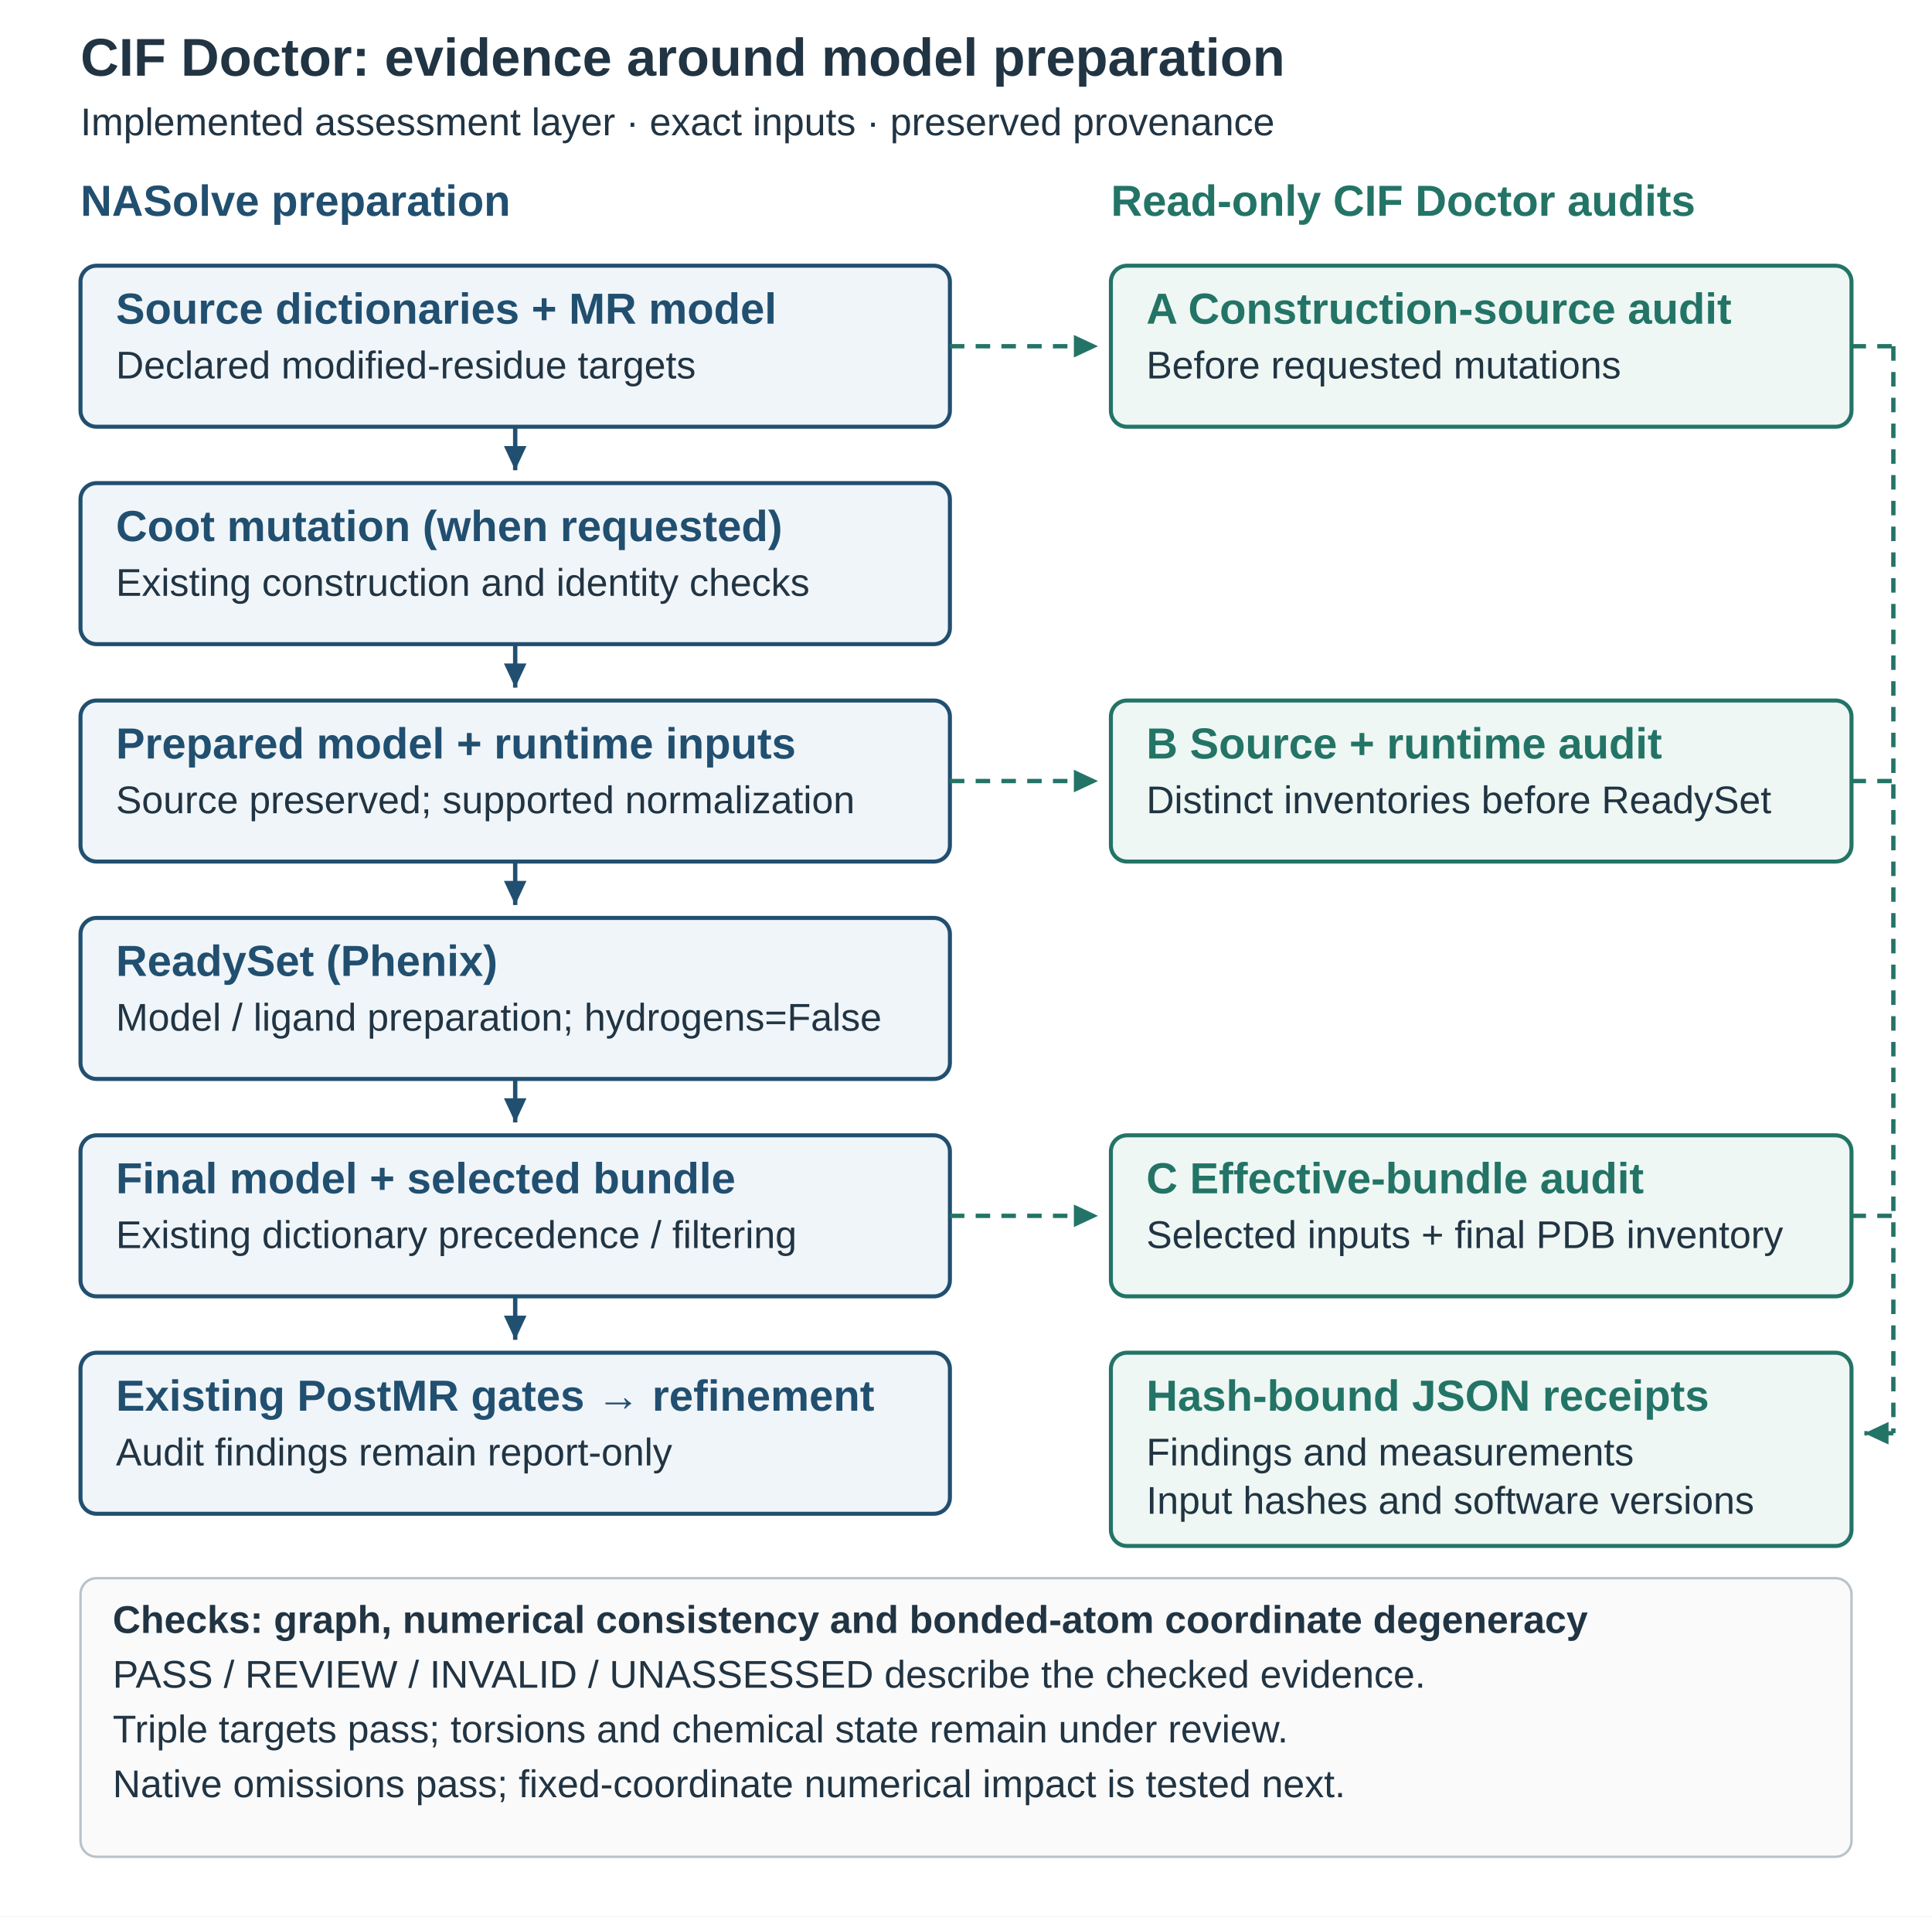
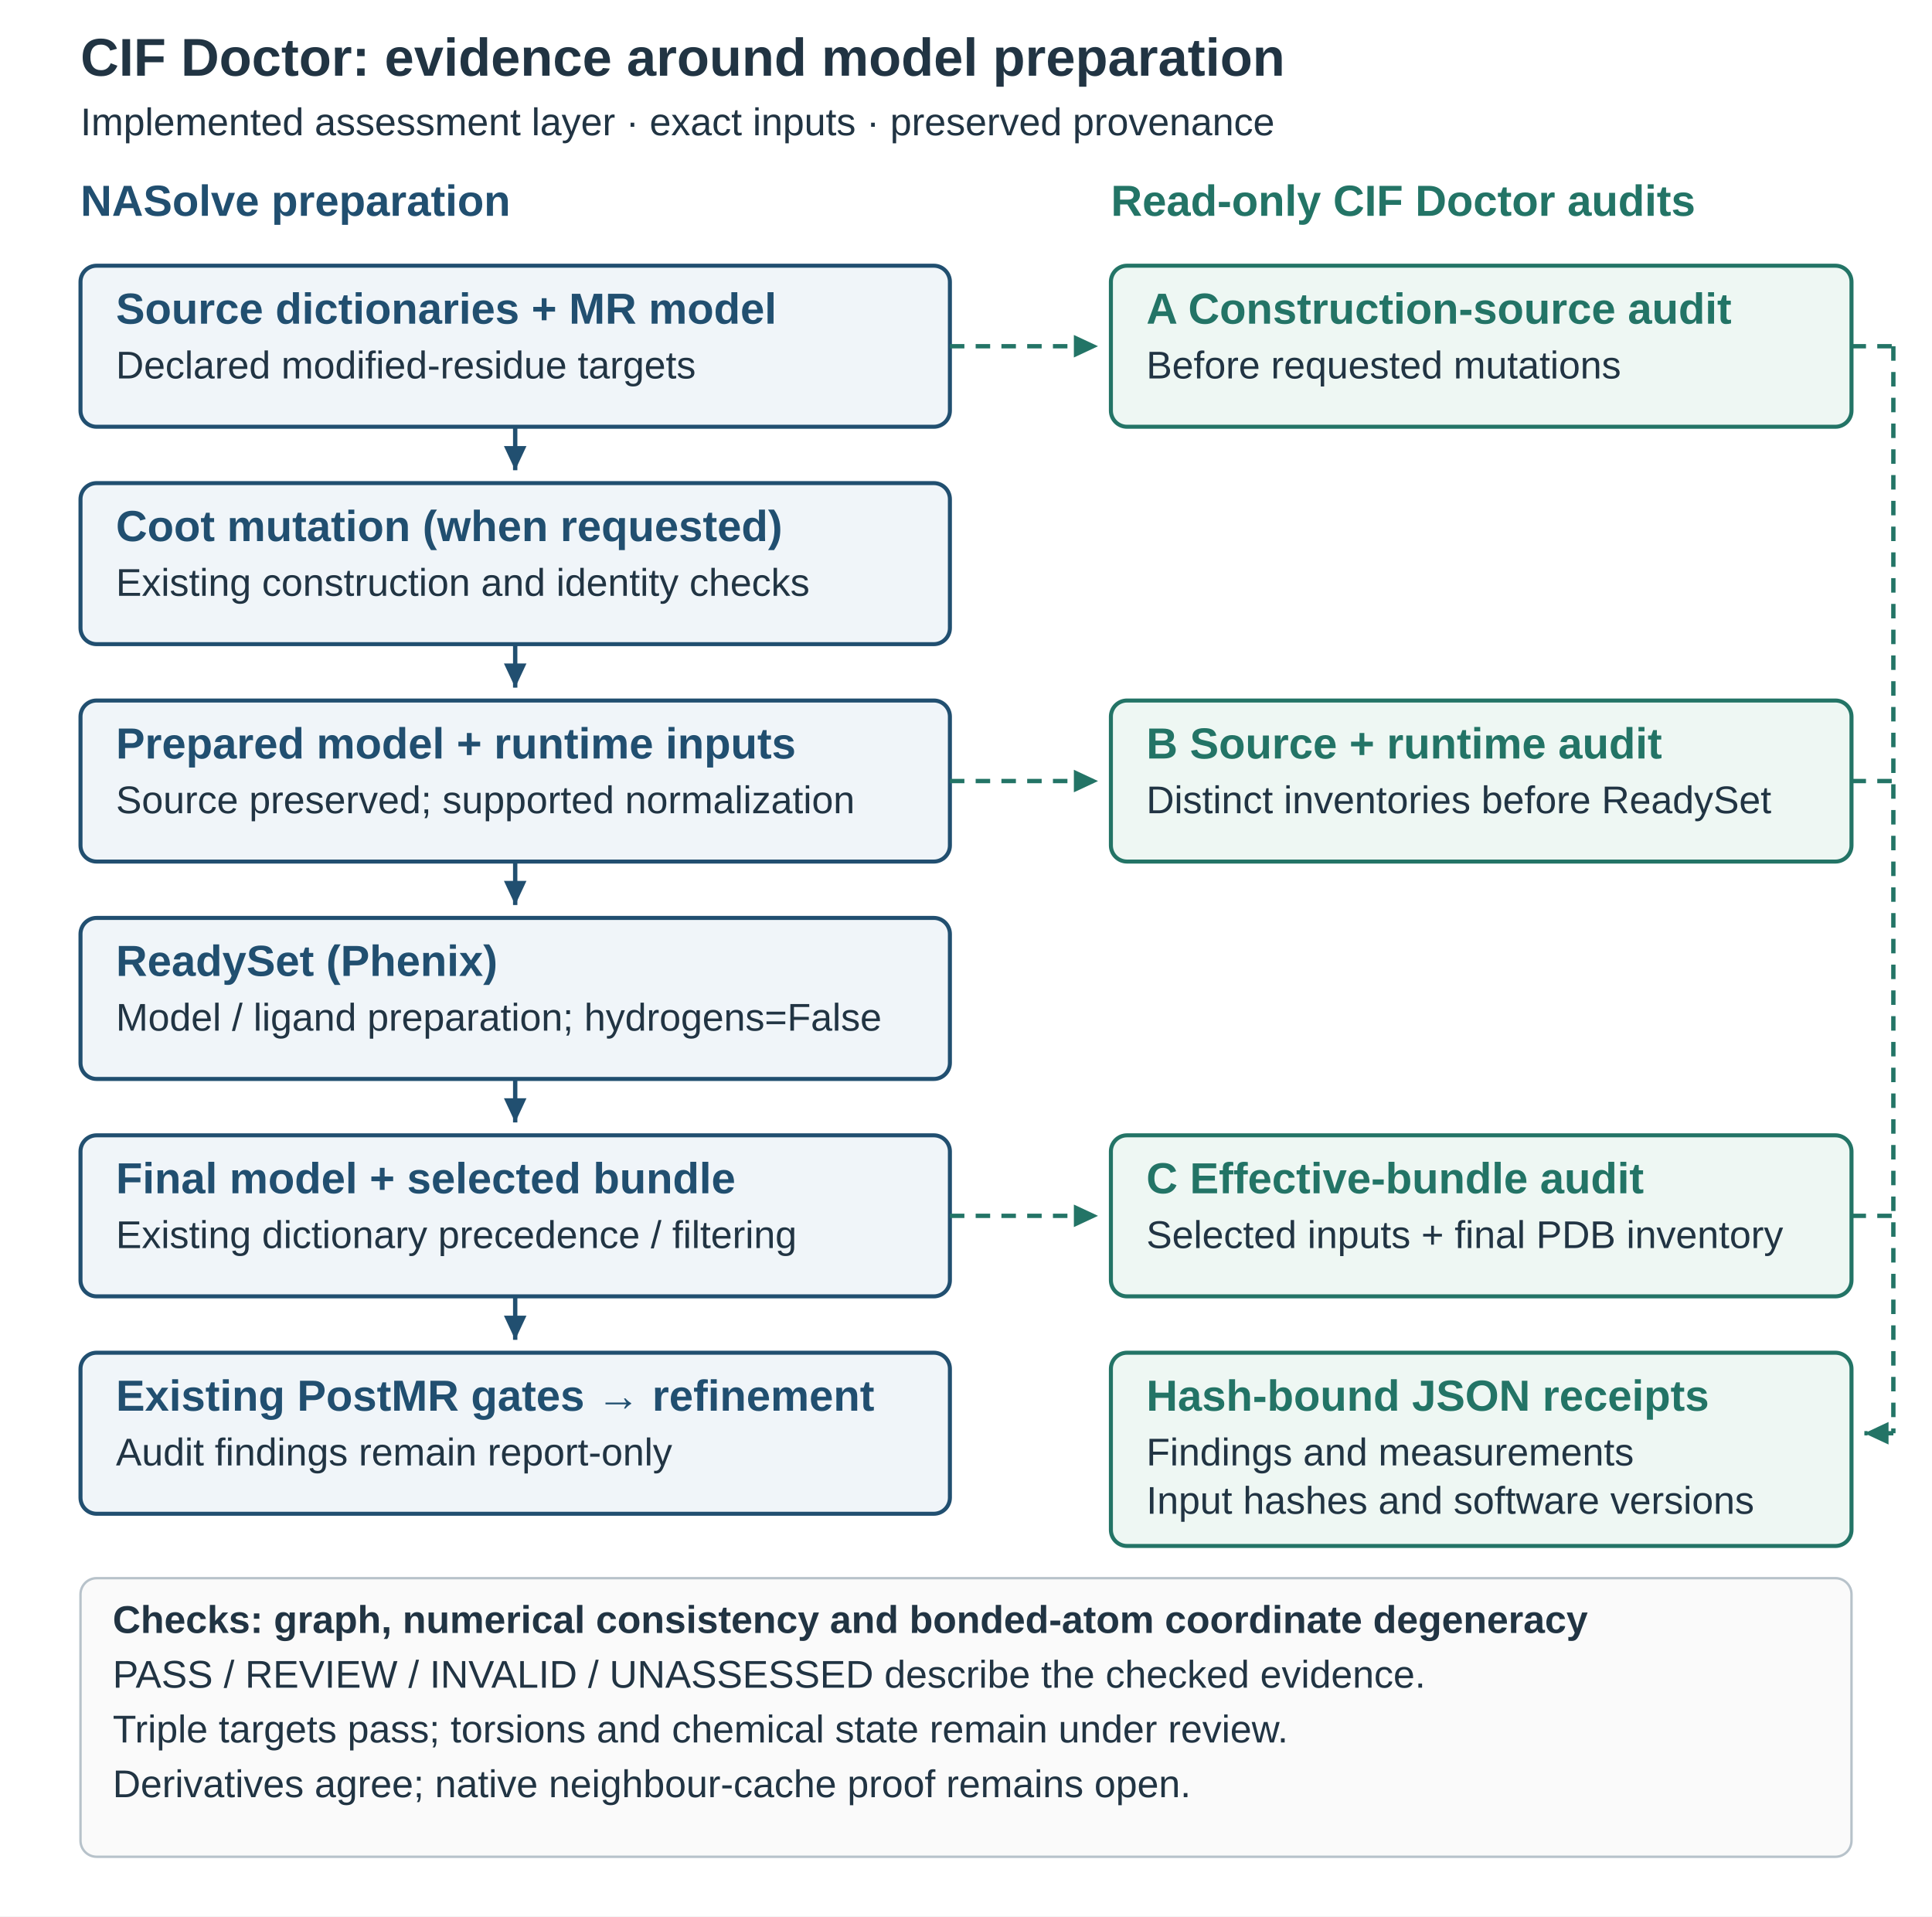
<svg xmlns="http://www.w3.org/2000/svg" width="180mm" height="178.5mm" viewBox="0 0 1200 1190" role="img" aria-labelledby="title description">
  <rect width="1200" height="1190" fill="white" />
  <text x="50" y="47" font-family="Arial, Helvetica, sans-serif" font-size="33" font-weight="bold" fill="#213443" text-anchor="start">CIF Doctor: evidence around model preparation</text>
  <text x="50" y="84" font-family="Arial, Helvetica, sans-serif" font-size="24" font-weight="normal" fill="#213443" text-anchor="start">Implemented assessment layer · exact inputs · preserved provenance</text>
  <text x="50" y="134" font-family="Arial, Helvetica, sans-serif" font-size="27" font-weight="bold" fill="#214f70" text-anchor="start">NASolve preparation</text>
  <text x="690" y="134" font-family="Arial, Helvetica, sans-serif" font-size="27" font-weight="bold" fill="#237466" text-anchor="start">Read-only CIF Doctor audits</text>
  <g id="source-inputs">
    <rect x="50" y="165" width="540" height="100" rx="10" fill="#f0f5f9" stroke="#214f70" stroke-width="2.5" />
    <text x="72" y="201" font-family="Arial, Helvetica, sans-serif" font-size="27" font-weight="bold" fill="#214f70" text-anchor="start">Source dictionaries + MR model</text>
    <text x="72" y="235" font-family="Arial, Helvetica, sans-serif" font-size="24" font-weight="normal" fill="#213443" text-anchor="start">Declared modified-residue targets</text>
  </g>
  <g id="coot-mutation">
    <rect x="50" y="300" width="540" height="100" rx="10" fill="#f0f5f9" stroke="#214f70" stroke-width="2.5" />
    <text x="72" y="336" font-family="Arial, Helvetica, sans-serif" font-size="27" font-weight="bold" fill="#214f70" text-anchor="start">Coot mutation (when requested)</text>
    <text x="72" y="370" font-family="Arial, Helvetica, sans-serif" font-size="24" font-weight="normal" fill="#213443" text-anchor="start">Existing construction and identity checks</text>
  </g>
  <g id="prepared-inputs">
    <rect x="50" y="435" width="540" height="100" rx="10" fill="#f0f5f9" stroke="#214f70" stroke-width="2.5" />
    <text x="72" y="471" font-family="Arial, Helvetica, sans-serif" font-size="27" font-weight="bold" fill="#214f70" text-anchor="start">Prepared model + runtime inputs</text>
    <text x="72" y="505" font-family="Arial, Helvetica, sans-serif" font-size="24" font-weight="normal" fill="#213443" text-anchor="start">Source preserved; supported normalization</text>
  </g>
  <g id="readyset">
    <rect x="50" y="570" width="540" height="100" rx="10" fill="#f0f5f9" stroke="#214f70" stroke-width="2.5" />
    <text x="72" y="606" font-family="Arial, Helvetica, sans-serif" font-size="27" font-weight="bold" fill="#214f70" text-anchor="start">ReadySet (Phenix)</text>
    <text x="72" y="640" font-family="Arial, Helvetica, sans-serif" font-size="24" font-weight="normal" fill="#213443" text-anchor="start">Model / ligand preparation; hydrogens=False</text>
  </g>
  <g id="effective-inputs">
    <rect x="50" y="705" width="540" height="100" rx="10" fill="#f0f5f9" stroke="#214f70" stroke-width="2.5" />
    <text x="72" y="741" font-family="Arial, Helvetica, sans-serif" font-size="27" font-weight="bold" fill="#214f70" text-anchor="start">Final model + selected bundle</text>
    <text x="72" y="775" font-family="Arial, Helvetica, sans-serif" font-size="24" font-weight="normal" fill="#213443" text-anchor="start">Existing dictionary precedence / filtering</text>
  </g>
  <g id="postmr-gates">
    <rect x="50" y="840" width="540" height="100" rx="10" fill="#f0f5f9" stroke="#214f70" stroke-width="2.5" />
    <text x="72" y="876" font-family="Arial, Helvetica, sans-serif" font-size="27" font-weight="bold" fill="#214f70" text-anchor="start">Existing PostMR gates → refinement</text>
    <text x="72" y="910" font-family="Arial, Helvetica, sans-serif" font-size="24" font-weight="normal" fill="#213443" text-anchor="start">Audit findings remain report-only</text>
  </g>
  <g id="preparation-flow-0">
    <path d="M 320.0 265.0 L 320.0 292.0" fill="none" stroke="#214f70" stroke-width="2.7" />
    <polygon points="320.0,292.0 313.0,277.0 327.0,277.0" fill="#214f70" />
  </g>
  <g id="preparation-flow-1">
    <path d="M 320.0 400.0 L 320.0 427.0" fill="none" stroke="#214f70" stroke-width="2.7" />
    <polygon points="320.0,427.0 313.0,412.0 327.0,412.0" fill="#214f70" />
  </g>
  <g id="preparation-flow-2">
    <path d="M 320.0 535.0 L 320.0 562.0" fill="none" stroke="#214f70" stroke-width="2.7" />
    <polygon points="320.0,562.0 313.0,547.0 327.0,547.0" fill="#214f70" />
  </g>
  <g id="preparation-flow-3">
    <path d="M 320.0 670.0 L 320.0 697.0" fill="none" stroke="#214f70" stroke-width="2.7" />
    <polygon points="320.0,697.0 313.0,682.0 327.0,682.0" fill="#214f70" />
  </g>
  <g id="preparation-flow-4">
    <path d="M 320.0 805.0 L 320.0 832.0" fill="none" stroke="#214f70" stroke-width="2.7" />
    <polygon points="320.0,832.0 313.0,817.0 327.0,817.0" fill="#214f70" />
  </g>
  <g id="mutation-audit">
    <rect x="690" y="165" width="460" height="100" rx="10" fill="#eef7f3" stroke="#237466" stroke-width="2.5" />
    <text x="712" y="201" font-family="Arial, Helvetica, sans-serif" font-size="27" font-weight="bold" fill="#237466" text-anchor="start">A  Construction-source audit</text>
    <text x="712" y="235" font-family="Arial, Helvetica, sans-serif" font-size="24" font-weight="normal" fill="#213443" text-anchor="start">Before requested mutations</text>
  </g>
  <g id="audit-branch-mutation-audit">
    <path d="M 590.0 215.0 L 599.0 215.0" fill="none" stroke="#237466" stroke-width="2.7" />
    <path d="M 606.0 215.0 L 615.0 215.0" fill="none" stroke="#237466" stroke-width="2.7" />
    <path d="M 622.0 215.0 L 631.0 215.0" fill="none" stroke="#237466" stroke-width="2.7" />
    <path d="M 638.0 215.0 L 647.0 215.0" fill="none" stroke="#237466" stroke-width="2.7" />
    <path d="M 654.0 215.0 L 663.0 215.0" fill="none" stroke="#237466" stroke-width="2.7" />
    <path d="M 670.0 215.0 L 679.0 215.0" fill="none" stroke="#237466" stroke-width="2.7" />
    <polygon points="682.0,215.0 667.0,222.0 667.0,208.0" fill="#237466" />
  </g>
  <g id="source-runtime-audit">
    <rect x="690" y="435" width="460" height="100" rx="10" fill="#eef7f3" stroke="#237466" stroke-width="2.5" />
    <text x="712" y="471" font-family="Arial, Helvetica, sans-serif" font-size="27" font-weight="bold" fill="#237466" text-anchor="start">B  Source + runtime audit</text>
    <text x="712" y="505" font-family="Arial, Helvetica, sans-serif" font-size="24" font-weight="normal" fill="#213443" text-anchor="start">Distinct inventories before ReadySet</text>
  </g>
  <g id="audit-branch-source-runtime-audit">
    <path d="M 590.0 485.0 L 599.0 485.0" fill="none" stroke="#237466" stroke-width="2.7" />
    <path d="M 606.0 485.0 L 615.0 485.0" fill="none" stroke="#237466" stroke-width="2.7" />
    <path d="M 622.0 485.0 L 631.0 485.0" fill="none" stroke="#237466" stroke-width="2.7" />
    <path d="M 638.0 485.0 L 647.0 485.0" fill="none" stroke="#237466" stroke-width="2.7" />
    <path d="M 654.0 485.0 L 663.0 485.0" fill="none" stroke="#237466" stroke-width="2.7" />
    <path d="M 670.0 485.0 L 679.0 485.0" fill="none" stroke="#237466" stroke-width="2.7" />
    <polygon points="682.0,485.0 667.0,492.0 667.0,478.0" fill="#237466" />
  </g>
  <g id="effective-audit">
    <rect x="690" y="705" width="460" height="100" rx="10" fill="#eef7f3" stroke="#237466" stroke-width="2.5" />
    <text x="712" y="741" font-family="Arial, Helvetica, sans-serif" font-size="27" font-weight="bold" fill="#237466" text-anchor="start">C  Effective-bundle audit</text>
    <text x="712" y="775" font-family="Arial, Helvetica, sans-serif" font-size="24" font-weight="normal" fill="#213443" text-anchor="start">Selected inputs + final PDB inventory</text>
  </g>
  <g id="audit-branch-effective-audit">
    <path d="M 590.0 755.0 L 599.0 755.0" fill="none" stroke="#237466" stroke-width="2.7" />
    <path d="M 606.0 755.0 L 615.0 755.0" fill="none" stroke="#237466" stroke-width="2.7" />
    <path d="M 622.0 755.0 L 631.0 755.0" fill="none" stroke="#237466" stroke-width="2.7" />
    <path d="M 638.0 755.0 L 647.0 755.0" fill="none" stroke="#237466" stroke-width="2.7" />
    <path d="M 654.0 755.0 L 663.0 755.0" fill="none" stroke="#237466" stroke-width="2.7" />
    <path d="M 670.0 755.0 L 679.0 755.0" fill="none" stroke="#237466" stroke-width="2.7" />
    <polygon points="682.0,755.0 667.0,762.0 667.0,748.0" fill="#237466" />
  </g>
  <g id="json-receipts">
    <rect x="690" y="840" width="460" height="120" rx="10" fill="#eef7f3" stroke="#237466" stroke-width="2.5" />
    <text x="712" y="876" font-family="Arial, Helvetica, sans-serif" font-size="27" font-weight="bold" fill="#237466" text-anchor="start">Hash-bound JSON receipts</text>
    <text x="712" y="910" font-family="Arial, Helvetica, sans-serif" font-size="24" font-weight="normal" fill="#213443" text-anchor="start">Findings and measurements</text>
    <text x="712" y="940" font-family="Arial, Helvetica, sans-serif" font-size="24" font-weight="normal" fill="#213443" text-anchor="start">Input hashes and software versions</text>
  </g>
  <g id="mutation-to-receipts">
    <path d="M 1150.0 215.0 L 1159.0 215.0" fill="none" stroke="#237466" stroke-width="2.7" />
    <path d="M 1166.0 215.0 L 1175.0 215.0" fill="none" stroke="#237466" stroke-width="2.7" />
    <path d="M 1176.0 215.0 L 1176.0 224.0" fill="none" stroke="#237466" stroke-width="2.7" />
    <path d="M 1176.0 231.0 L 1176.0 240.0" fill="none" stroke="#237466" stroke-width="2.7" />
    <path d="M 1176.0 247.0 L 1176.0 256.0" fill="none" stroke="#237466" stroke-width="2.7" />
    <path d="M 1176.0 263.0 L 1176.0 272.0" fill="none" stroke="#237466" stroke-width="2.7" />
    <path d="M 1176.0 279.0 L 1176.0 288.0" fill="none" stroke="#237466" stroke-width="2.7" />
    <path d="M 1176.0 295.0 L 1176.0 304.0" fill="none" stroke="#237466" stroke-width="2.7" />
    <path d="M 1176.0 311.0 L 1176.0 320.0" fill="none" stroke="#237466" stroke-width="2.7" />
    <path d="M 1176.0 327.0 L 1176.0 336.0" fill="none" stroke="#237466" stroke-width="2.7" />
    <path d="M 1176.0 343.0 L 1176.0 352.0" fill="none" stroke="#237466" stroke-width="2.7" />
    <path d="M 1176.0 359.0 L 1176.0 368.0" fill="none" stroke="#237466" stroke-width="2.7" />
    <path d="M 1176.0 375.0 L 1176.0 384.0" fill="none" stroke="#237466" stroke-width="2.7" />
    <path d="M 1176.0 391.0 L 1176.0 400.0" fill="none" stroke="#237466" stroke-width="2.7" />
    <path d="M 1176.0 407.0 L 1176.0 416.0" fill="none" stroke="#237466" stroke-width="2.7" />
    <path d="M 1176.0 423.0 L 1176.0 432.0" fill="none" stroke="#237466" stroke-width="2.7" />
    <path d="M 1176.0 439.0 L 1176.0 448.0" fill="none" stroke="#237466" stroke-width="2.7" />
    <path d="M 1176.0 455.0 L 1176.0 464.0" fill="none" stroke="#237466" stroke-width="2.7" />
    <path d="M 1176.0 471.0 L 1176.0 480.0" fill="none" stroke="#237466" stroke-width="2.7" />
    <path d="M 1176.0 487.0 L 1176.0 496.0" fill="none" stroke="#237466" stroke-width="2.7" />
    <path d="M 1176.0 503.0 L 1176.0 512.0" fill="none" stroke="#237466" stroke-width="2.7" />
    <path d="M 1176.0 519.0 L 1176.0 528.0" fill="none" stroke="#237466" stroke-width="2.7" />
    <path d="M 1176.0 535.0 L 1176.0 544.0" fill="none" stroke="#237466" stroke-width="2.7" />
    <path d="M 1176.0 551.0 L 1176.0 560.0" fill="none" stroke="#237466" stroke-width="2.7" />
    <path d="M 1176.0 567.0 L 1176.0 576.0" fill="none" stroke="#237466" stroke-width="2.7" />
    <path d="M 1176.0 583.0 L 1176.0 592.0" fill="none" stroke="#237466" stroke-width="2.7" />
    <path d="M 1176.0 599.0 L 1176.0 608.0" fill="none" stroke="#237466" stroke-width="2.7" />
    <path d="M 1176.0 615.0 L 1176.0 624.0" fill="none" stroke="#237466" stroke-width="2.7" />
    <path d="M 1176.0 631.0 L 1176.0 640.0" fill="none" stroke="#237466" stroke-width="2.7" />
    <path d="M 1176.0 647.0 L 1176.0 656.0" fill="none" stroke="#237466" stroke-width="2.7" />
    <path d="M 1176.0 663.0 L 1176.0 672.0" fill="none" stroke="#237466" stroke-width="2.7" />
    <path d="M 1176.0 679.0 L 1176.0 688.0" fill="none" stroke="#237466" stroke-width="2.7" />
    <path d="M 1176.0 695.0 L 1176.0 704.0" fill="none" stroke="#237466" stroke-width="2.7" />
    <path d="M 1176.0 711.0 L 1176.0 720.0" fill="none" stroke="#237466" stroke-width="2.7" />
    <path d="M 1176.0 727.0 L 1176.0 736.0" fill="none" stroke="#237466" stroke-width="2.7" />
    <path d="M 1176.0 743.0 L 1176.0 752.0" fill="none" stroke="#237466" stroke-width="2.7" />
    <path d="M 1176.0 759.0 L 1176.0 768.0" fill="none" stroke="#237466" stroke-width="2.7" />
    <path d="M 1176.0 775.0 L 1176.0 784.0" fill="none" stroke="#237466" stroke-width="2.7" />
    <path d="M 1176.0 791.0 L 1176.0 800.0" fill="none" stroke="#237466" stroke-width="2.7" />
    <path d="M 1176.0 807.0 L 1176.0 816.0" fill="none" stroke="#237466" stroke-width="2.7" />
    <path d="M 1176.0 823.0 L 1176.0 832.0" fill="none" stroke="#237466" stroke-width="2.7" />
    <path d="M 1176.0 839.0 L 1176.0 848.0" fill="none" stroke="#237466" stroke-width="2.7" />
    <path d="M 1176.0 855.0 L 1176.0 864.0" fill="none" stroke="#237466" stroke-width="2.7" />
    <path d="M 1176.0 871.0 L 1176.0 880.0" fill="none" stroke="#237466" stroke-width="2.7" />
    <path d="M 1176.0 887.0 L 1176.0 890.0" fill="none" stroke="#237466" stroke-width="2.7" />
    <path d="M 1176.0 890.0 L 1167.0 890.0" fill="none" stroke="#237466" stroke-width="2.7" />
    <path d="M 1160.0 890.0 L 1158.0 890.0" fill="none" stroke="#237466" stroke-width="2.7" />
    <polygon points="1158.0,890.0 1173.0,883.0 1173.0,897.0" fill="#237466" />
  </g>
  <g id="source-to-receipts">
    <path d="M 1150.0 485.0 L 1159.0 485.0" fill="none" stroke="#237466" stroke-width="2.7" />
    <path d="M 1166.0 485.0 L 1175.0 485.0" fill="none" stroke="#237466" stroke-width="2.7" />
  </g>
  <g id="effective-to-receipts">
    <path d="M 1150.0 755.0 L 1159.0 755.0" fill="none" stroke="#237466" stroke-width="2.7" />
    <path d="M 1166.0 755.0 L 1175.0 755.0" fill="none" stroke="#237466" stroke-width="2.7" />
  </g>
  <g id="scope-notes">
    <rect x="50" y="980" width="1100" height="173" rx="10" fill="#fafafa" stroke="#b7c2ca" stroke-width="1.5" />
    <text x="70" y="1014" font-family="Arial, Helvetica, sans-serif" font-size="24" font-weight="bold" fill="#213443" text-anchor="start">Checks: graph, numerical consistency and bonded-atom coordinate degeneracy</text>
    <text x="70" y="1048" font-family="Arial, Helvetica, sans-serif" font-size="24" font-weight="normal" fill="#213443" text-anchor="start">PASS / REVIEW / INVALID / UNASSESSED describe the checked evidence.</text>
    <text x="70" y="1082" font-family="Arial, Helvetica, sans-serif" font-size="24" font-weight="normal" fill="#213443" text-anchor="start">Triple targets pass; torsions and chemical state remain under review.</text>
-     <text x="70" y="1116" font-family="Arial, Helvetica, sans-serif" font-size="24" font-weight="normal" fill="#213443" text-anchor="start">Native omissions pass; fixed-coordinate numerical impact is tested next.</text>
+     <text x="70" y="1116" font-family="Arial, Helvetica, sans-serif" font-size="24" font-weight="normal" fill="#213443" text-anchor="start">Derivatives agree; native neighbour-cache proof remains open.</text>
  </g>
</svg>
